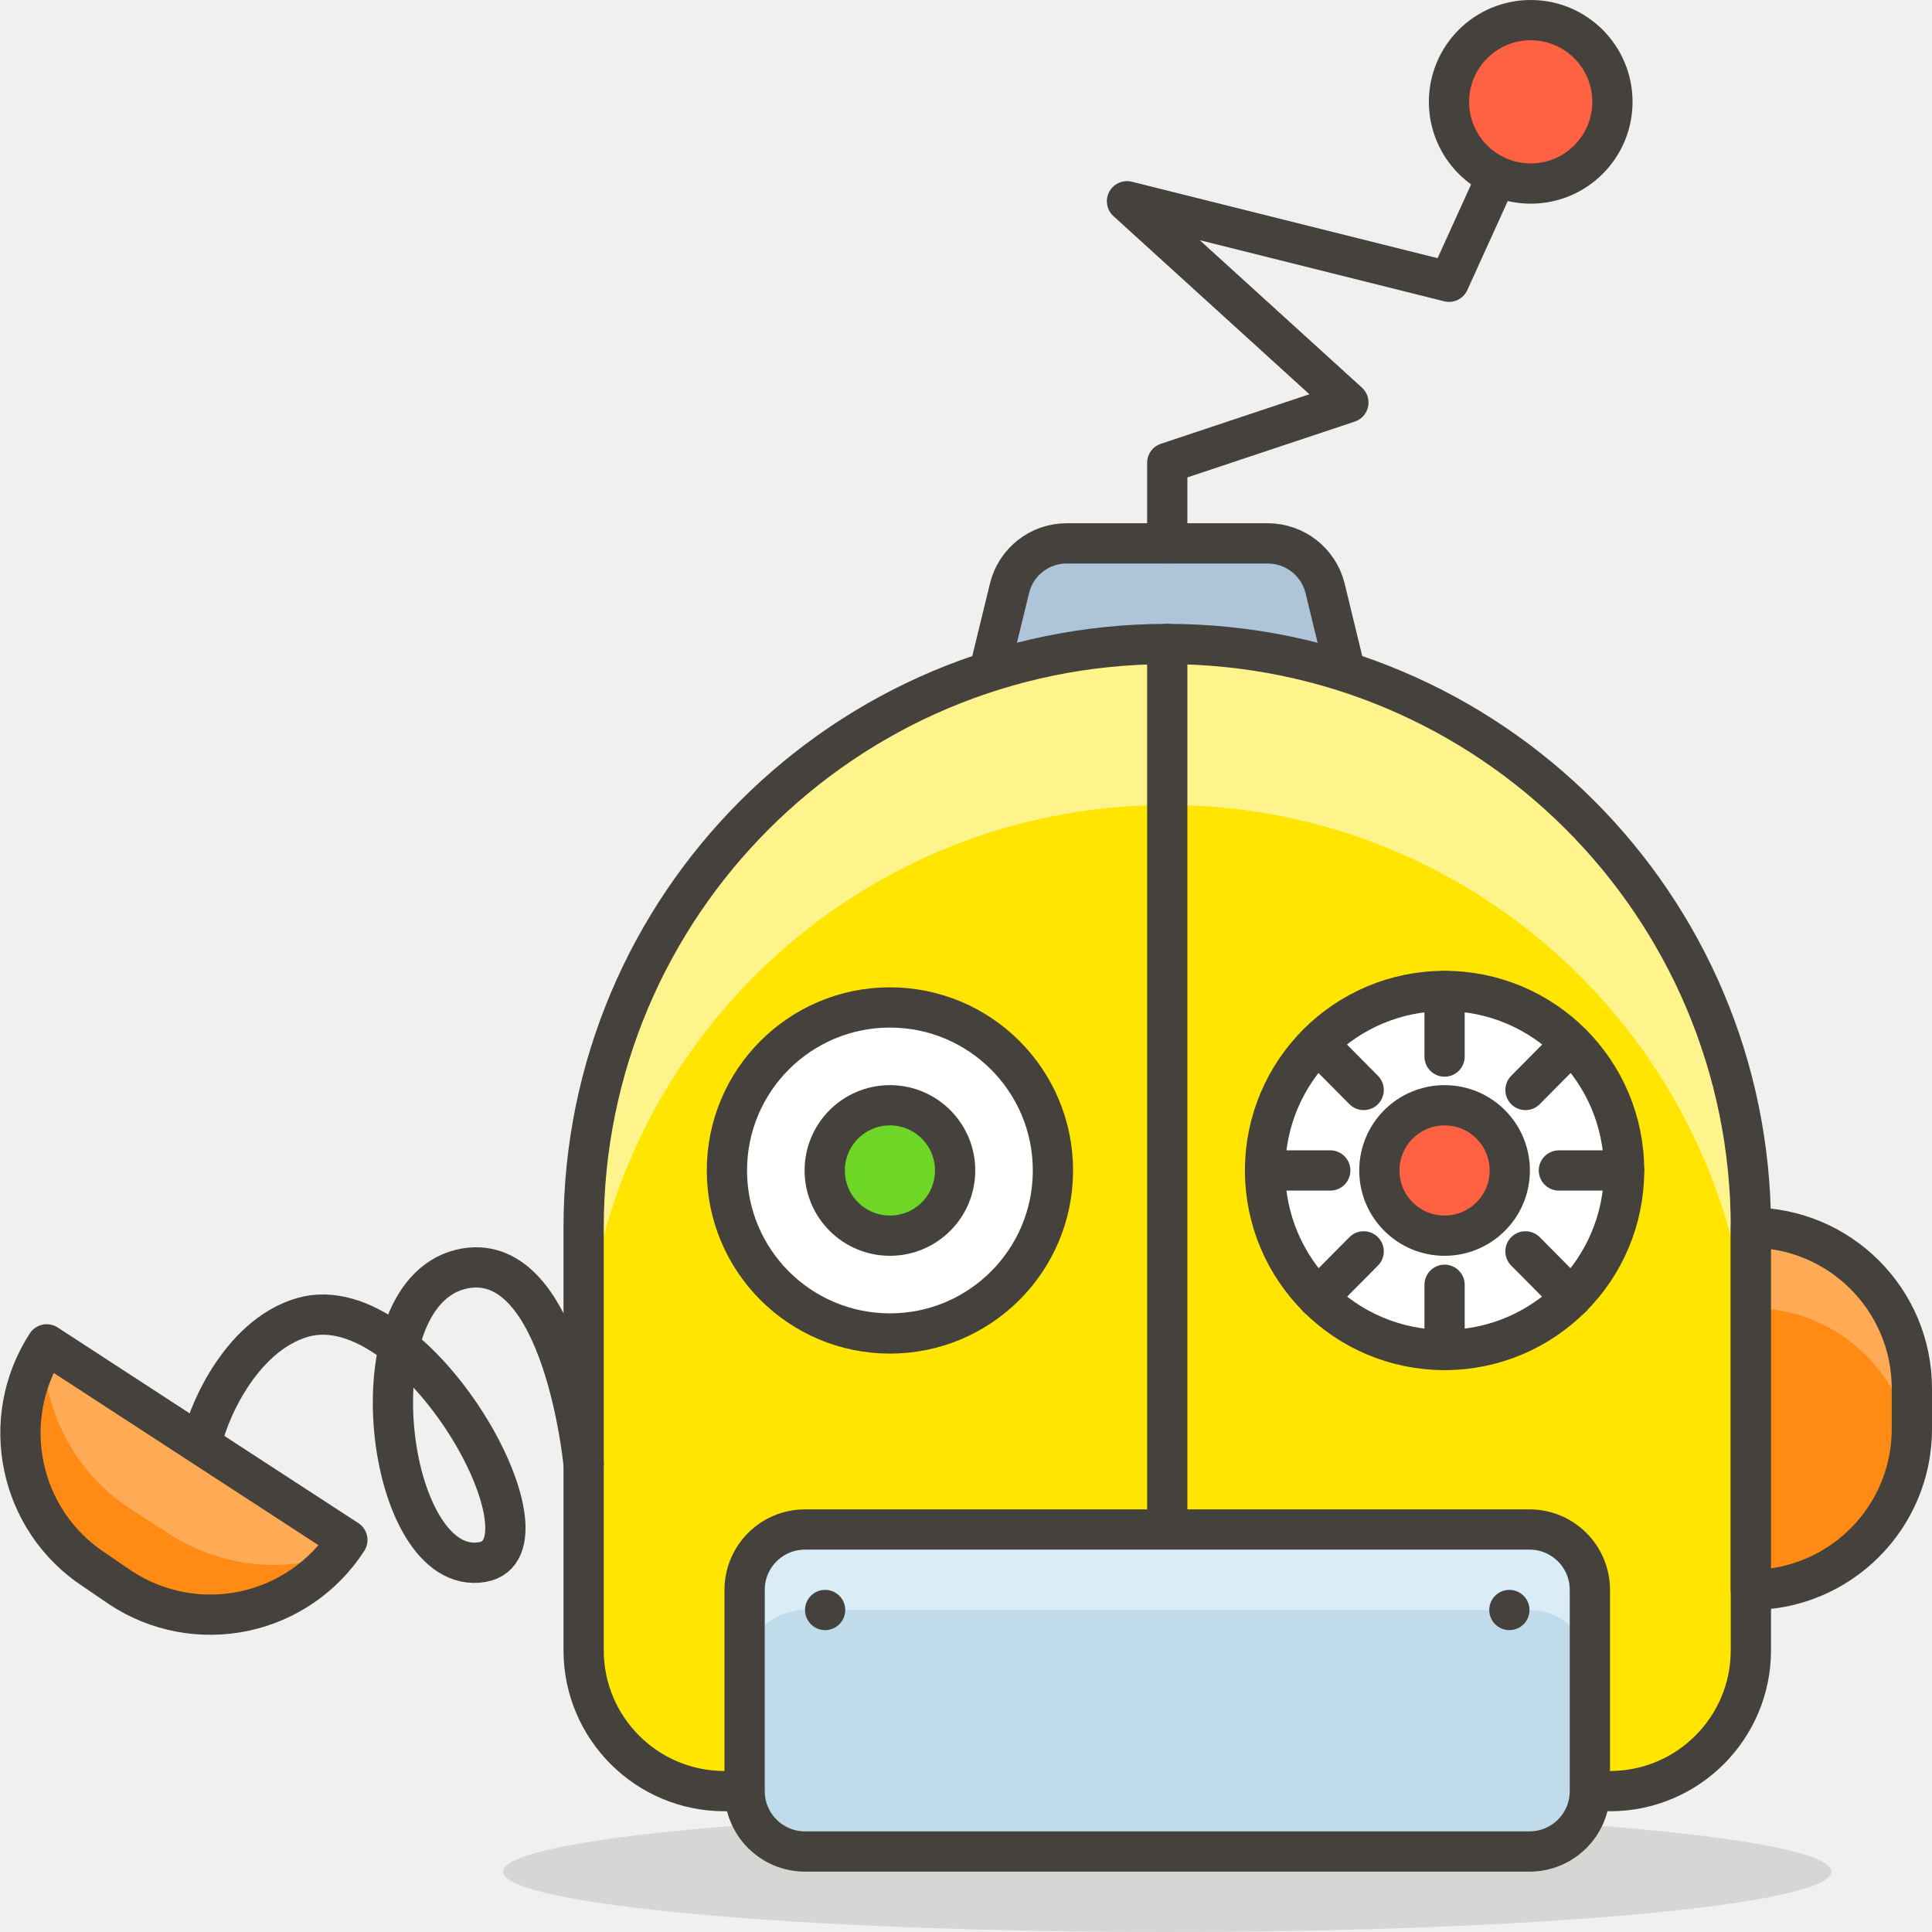
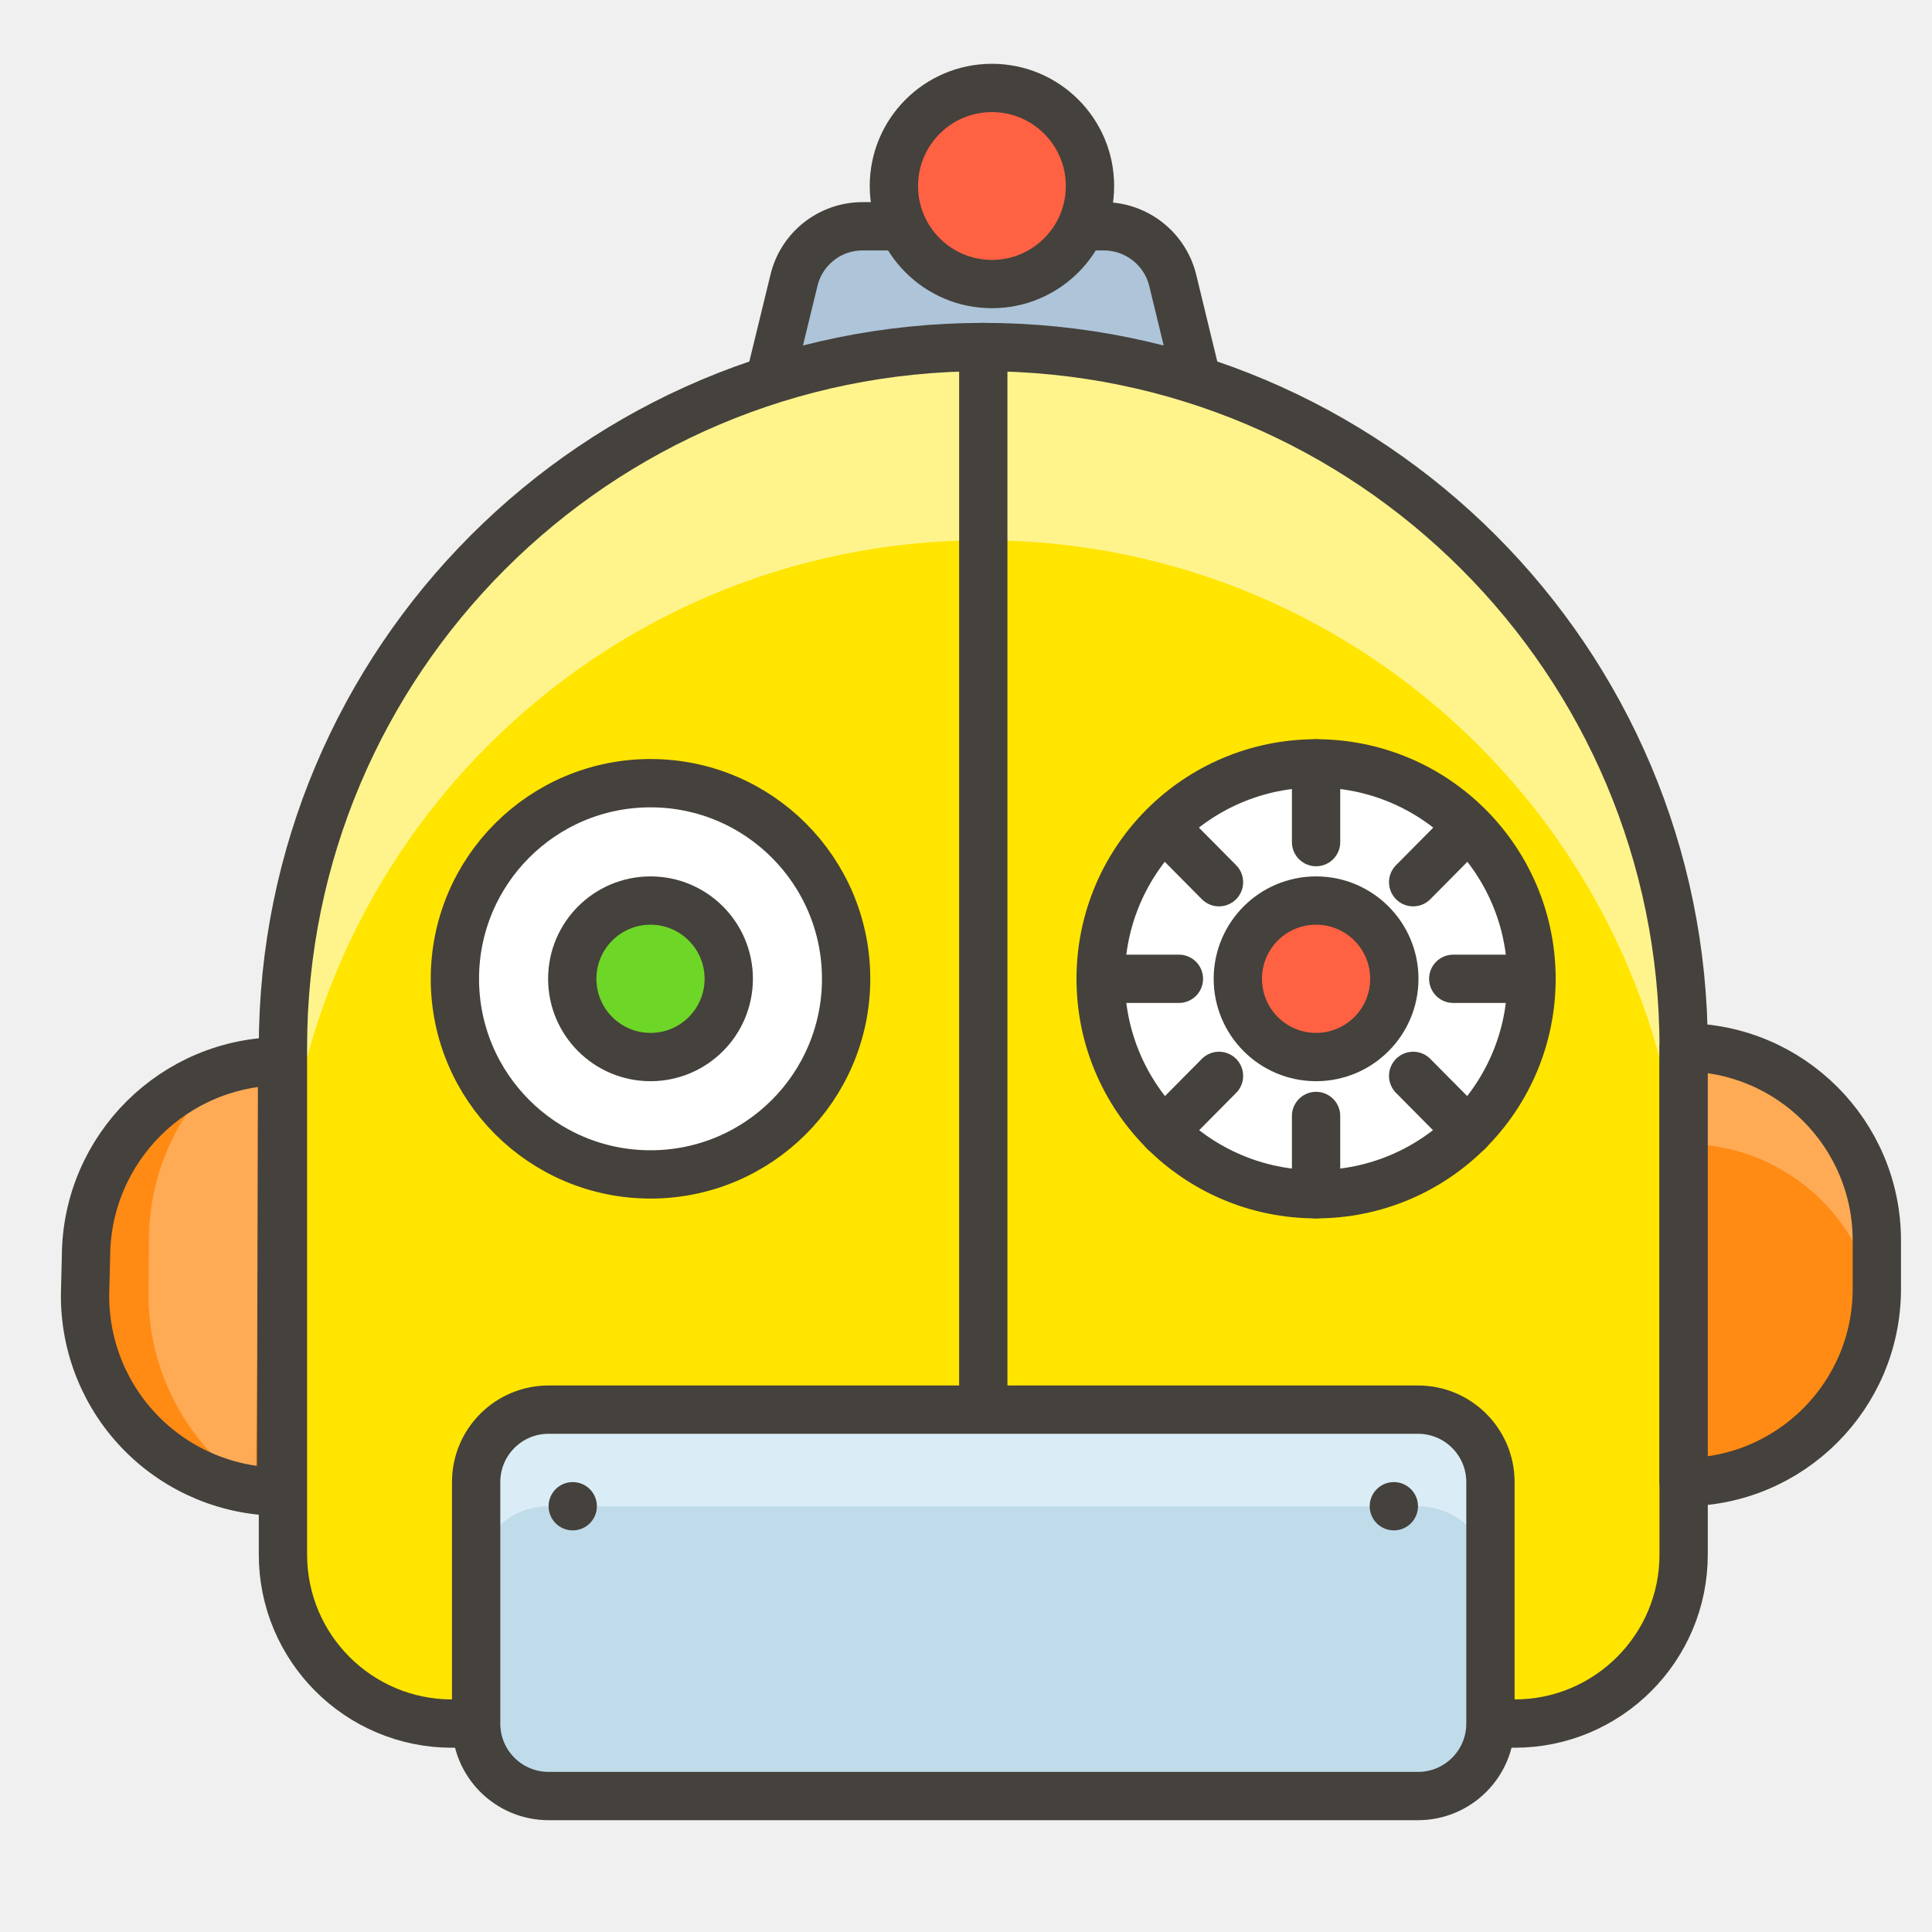
- <svg xmlns="http://www.w3.org/2000/svg" id="Icons" viewBox="0 0 48 48">
-   <defs>
-     <style>.cls-1{fill:#ff8a14;}.cls-2{fill:#adc4d9;}.cls-2,.cls-5,.cls-7,.cls-8,.cls-9{stroke:#45413c;stroke-linecap:round;stroke-linejoin:round;}.cls-3{fill:#ffe500;}.cls-4{fill:#fff48c;}.cls-5{fill:none;}.cls-13,.cls-6{fill:#45413c;}.cls-6{opacity:0.15;}.cls-7{fill:#fff;}.cls-8{fill:#ff6242;}.cls-9{fill:#6dd627;}.cls-10{fill:#ffaa54;}.cls-11{fill:#c0dceb;}.cls-12{fill:#daedf7;}</style>
-   </defs>
-   <path id="_Path_" data-name="&lt;Path&gt;" class="cls-1" d="M2.34,39A4.06,4.06,0,0,1,1.16,33.4l7.47,4.86A4.05,4.05,0,0,1,3,39.45Z" />
-   <path id="_Path_2" data-name="&lt;Path&gt;" class="cls-2" d="M33.5,17h-9l.58-2.38A1.46,1.46,0,0,1,26.5,13.5h5a1.47,1.47,0,0,1,1.42,1.11Z" />
-   <path class="cls-3" d="M29,16A14.5,14.5,0,0,0,14.5,30.5V41A3.5,3.5,0,0,0,18,44.5H40A3.5,3.5,0,0,0,43.5,41V30.5A14.5,14.5,0,0,0,29,16Z" />
-   <path class="cls-4" d="M29,16A14.5,14.5,0,0,0,14.5,30.5v4a14.5,14.5,0,0,1,29,0v-4A14.5,14.5,0,0,0,29,16Z" />
-   <path class="cls-5" d="M29,16A14.5,14.5,0,0,0,14.5,30.5V41A3.5,3.5,0,0,0,18,44.5H40A3.5,3.5,0,0,0,43.5,41V30.5A14.5,14.5,0,0,0,29,16Z" />
-   <ellipse id="_Ellipse_" data-name="&lt;Ellipse&gt;" class="cls-6" cx="29" cy="46.5" rx="16.5" ry="1.5" />
-   <circle id="_Ellipse_2" data-name="&lt;Ellipse&gt;" class="cls-7" cx="35.89" cy="29.08" r="4.46" />
-   <circle id="_Ellipse_3" data-name="&lt;Ellipse&gt;" class="cls-8" cx="35.89" cy="29.08" r="1.62" />
-   <circle id="_Ellipse_4" data-name="&lt;Ellipse&gt;" class="cls-7" cx="22.11" cy="29.08" r="4.05" />
-   <circle id="_Ellipse_5" data-name="&lt;Ellipse&gt;" class="cls-9" cx="22.11" cy="29.08" r="1.62" />
-   <line id="_Line_" data-name="&lt;Line&gt;" class="cls-5" x1="29" y1="16" x2="29" y2="38" />
-   <line id="_Line_2" data-name="&lt;Line&gt;" class="cls-5" x1="35.89" y1="26.25" x2="35.89" y2="24.62" />
-   <line id="_Line_3" data-name="&lt;Line&gt;" class="cls-5" x1="37.9" y1="27.08" x2="39.04" y2="25.93" />
-   <line id="_Line_4" data-name="&lt;Line&gt;" class="cls-5" x1="38.73" y1="29.08" x2="40.35" y2="29.08" />
-   <line id="_Line_5" data-name="&lt;Line&gt;" class="cls-5" x1="37.9" y1="31.09" x2="39.04" y2="32.24" />
-   <line id="_Line_6" data-name="&lt;Line&gt;" class="cls-5" x1="35.89" y1="31.92" x2="35.89" y2="33.54" />
-   <line id="_Line_7" data-name="&lt;Line&gt;" class="cls-5" x1="33.88" y1="31.09" x2="32.74" y2="32.24" />
-   <line id="_Line_8" data-name="&lt;Line&gt;" class="cls-5" x1="33.05" y1="29.08" x2="31.43" y2="29.08" />
-   <line id="_Line_9" data-name="&lt;Line&gt;" class="cls-5" x1="33.88" y1="27.08" x2="32.74" y2="25.93" />
-   <polyline id="_Path_3" data-name="&lt;Path&gt;" class="cls-5" points="29 13.5 29 11.5 33.5 10 28 5 36 7 38.03 2.53" />
-   <circle id="_Ellipse_6" data-name="&lt;Ellipse&gt;" class="cls-8" cx="38.03" cy="2.53" r="2.03" />
-   <path id="_Path_4" data-name="&lt;Path&gt;" class="cls-5" d="M14.5,36.38s-.5-5.27-2.93-4.87c-2.88.49-2,7.71.41,7.3,2-.34-1.62-6.89-4.46-6.08C5.93,33.19,5.1,35.25,5,35.92" />
-   <path id="_Path_5" data-name="&lt;Path&gt;" class="cls-10" d="M1.08,33.55a4.76,4.76,0,0,0,2.26,4l.77.5a4.81,4.81,0,0,0,4.26.57,2,2,0,0,0,.26-.32L1.16,33.4A1.09,1.09,0,0,0,1.08,33.55Z" />
-   <path id="_Path_6" data-name="&lt;Path&gt;" class="cls-5" d="M2.34,39A4.06,4.06,0,0,1,1.16,33.4l7.47,4.86A4.05,4.05,0,0,1,3,39.45Z" />
-   <path class="cls-1" d="M47.5,35.5a4,4,0,0,1-4,4v-9a4,4,0,0,1,4,4Z" />
-   <path class="cls-10" d="M43.5,30.5v2a4,4,0,0,1,4,3.5,4.07,4.07,0,0,0,0-.5v-1A4,4,0,0,0,43.5,30.5Z" />
-   <path class="cls-5" d="M47.5,35.5a4,4,0,0,1-4,4v-9a4,4,0,0,1,4,4Z" />
-   <rect class="cls-11" x="18.5" y="38" width="21" height="8" rx="1.5" ry="1.5" />
-   <path class="cls-12" d="M38,38H20a1.5,1.5,0,0,0-1.5,1.5v2A1.5,1.5,0,0,1,20,40H38a1.5,1.5,0,0,1,1.5,1.5v-2A1.5,1.5,0,0,0,38,38Z" />
-   <rect class="cls-5" x="18.5" y="38" width="21" height="8" rx="1.5" ry="1.5" />
-   <path class="cls-13" d="M20.5,39.5a.5.5,0,1,0,.5.5.5.5,0,0,0-.5-.5Z" />
-   <path class="cls-13" d="M37.5,39.5a.5.5,0,1,0,.5.5.5.5,0,0,0-.5-.5Z" />
+ <svg xmlns="http://www.w3.org/2000/svg" width="40" height="40">
+   <g>
+     <rect fill="none" id="canvas_background" height="42" width="42" y="-1" x="-1" />
+   </g>
+   <g>
+     <g id="svg_13" stroke="null">
+       <path transform="rotate(55.96121 4.730113,26.46467) " id="_Path_" data-name="&lt;Path&gt;" class="cls-1" d="m2.501,28.707a4.06,4.06 0 0 1 -1.18,-5.6l7.47,4.86a4.05,4.05 0 0 1 -5.63,1.19l-0.66,-0.45z" fill="#ff8a14" stroke="null" />
+       <path id="_Path_2" data-name="&lt;Path&gt;" class="cls-2" d="m24.858,8.185l-9,0l0.58,-2.38a1.46,1.46 0 0 1 1.42,-1.12l5,0a1.47,1.47 0 0 1 1.42,1.11l0.58,2.39z" fill="#adc4d9" stroke-linecap="round" stroke-linejoin="round" stroke="#45413c" />
+       <path class="cls-3" d="m20.358,7.185a14.5,14.5 0 0 0 -14.5,14.5l0,10.5a3.5,3.5 0 0 0 3.5,3.5l22,0a3.5,3.5 0 0 0 3.5,-3.5l0,-10.5a14.5,14.5 0 0 0 -14.5,-14.5z" fill="#ffe500" id="svg_1" stroke="null" />
+       <path class="cls-4" d="m20.358,7.185a14.5,14.5 0 0 0 -14.5,14.5l0,4a14.5,14.5 0 0 1 29,0l0,-4a14.5,14.5 0 0 0 -14.5,-14.5z" fill="#fff48c" id="svg_2" stroke="null" />
+       <path class="cls-5" d="m20.358,7.185a14.5,14.5 0 0 0 -14.5,14.5l0,10.5a3.5,3.5 0 0 0 3.5,3.5l22,0a3.5,3.5 0 0 0 3.5,-3.5l0,-10.5a14.5,14.5 0 0 0 -14.5,-14.5z" stroke-linecap="round" stroke-linejoin="round" fill="none" id="svg_3" stroke="#45413c" />
+       <circle id="_Ellipse_2" data-name="&lt;Ellipse&gt;" class="cls-7" cx="27.248" cy="20.265" r="4.46" stroke-linecap="round" stroke-linejoin="round" fill="#fff" stroke="#45413c" />
+       <circle id="_Ellipse_3" data-name="&lt;Ellipse&gt;" class="cls-8" cx="27.248" cy="20.265" r="1.62" stroke-linecap="round" stroke-linejoin="round" fill="#ff6242" stroke="#45413c" />
+       <circle id="_Ellipse_4" data-name="&lt;Ellipse&gt;" class="cls-7" cx="13.468" cy="20.265" r="4.05" stroke-linecap="round" stroke-linejoin="round" fill="#fff" stroke="#45413c" />
+       <circle id="_Ellipse_5" data-name="&lt;Ellipse&gt;" class="cls-9" cx="13.468" cy="20.265" r="1.62" stroke-linecap="round" stroke-linejoin="round" fill="#6dd627" stroke="#45413c" />
+       <line id="_Line_" data-name="&lt;Line&gt;" class="cls-5" x1="20.358" y1="7.185" x2="20.358" y2="29.185" stroke-linecap="round" stroke-linejoin="round" fill="none" stroke="#45413c" />
+       <line id="_Line_2" data-name="&lt;Line&gt;" class="cls-5" x1="27.248" y1="17.435" x2="27.248" y2="15.805" stroke-linecap="round" stroke-linejoin="round" fill="none" stroke="#45413c" />
+       <line id="_Line_3" data-name="&lt;Line&gt;" class="cls-5" x1="29.258" y1="18.265" x2="30.398" y2="17.115" stroke-linecap="round" stroke-linejoin="round" fill="none" stroke="#45413c" />
+       <line id="_Line_4" data-name="&lt;Line&gt;" class="cls-5" x1="30.088" y1="20.265" x2="31.708" y2="20.265" stroke-linecap="round" stroke-linejoin="round" fill="none" stroke="#45413c" />
+       <line id="_Line_5" data-name="&lt;Line&gt;" class="cls-5" x1="29.258" y1="22.275" x2="30.398" y2="23.425" stroke-linecap="round" stroke-linejoin="round" fill="none" stroke="#45413c" />
+       <line id="_Line_6" data-name="&lt;Line&gt;" class="cls-5" x1="27.248" y1="23.105" x2="27.248" y2="24.725" stroke-linecap="round" stroke-linejoin="round" fill="none" stroke="#45413c" />
+       <line id="_Line_7" data-name="&lt;Line&gt;" class="cls-5" x1="25.238" y1="22.275" x2="24.098" y2="23.425" stroke-linecap="round" stroke-linejoin="round" fill="none" stroke="#45413c" />
+       <line id="_Line_8" data-name="&lt;Line&gt;" class="cls-5" x1="24.408" y1="20.265" x2="22.788" y2="20.265" stroke-linecap="round" stroke-linejoin="round" fill="none" stroke="#45413c" />
+       <line id="_Line_9" data-name="&lt;Line&gt;" class="cls-5" x1="25.238" y1="18.265" x2="24.098" y2="17.115" stroke-linecap="round" stroke-linejoin="round" fill="none" stroke="#45413c" />
+       <circle id="_Ellipse_6" data-name="&lt;Ellipse&gt;" class="cls-8" cx="20.537" cy="3.851" r="2.03" stroke-linecap="round" stroke-linejoin="round" fill="#ff6242" stroke="#45413c" />
+       <path transform="rotate(57.44285 5.086391,26.26893) " id="_Path_5" data-name="&lt;Path&gt;" class="cls-10" d="m1.311,23.679a4.76,4.76 0 0 0 2.26,4l0.77,0.5a4.81,4.81 0 0 0 4.26,0.57a2,2 0 0 0 0.26,-0.32l-7.47,-4.9a1.09,1.09 0 0 0 -0.08,0.15z" fill="#ffaa54" stroke="null" />
+       <path transform="rotate(57.09928 4.873603,26.65825) " id="_Path_6" data-name="&lt;Path&gt;" class="cls-5" d="m2.644,28.9a4.06,4.06 0 0 1 -1.18,-5.6l7.47,4.86a4.05,4.05 0 0 1 -5.63,1.19l-0.66,-0.45z" stroke-linecap="round" stroke-linejoin="round" fill="none" stroke="#45413c" />
+       <path class="cls-1" d="m38.858,26.685a4,4 0 0 1 -4,4l0,-9a4,4 0 0 1 4,4l0,1z" fill="#ff8a14" id="svg_4" stroke="null" />
+       <path class="cls-10" d="m34.858,21.685l0,2a4,4 0 0 1 4,3.5a4.07,4.07 0 0 0 0,-0.5l0,-1a4,4 0 0 0 -4,-4z" fill="#ffaa54" id="svg_5" stroke="null" />
+       <path class="cls-5" d="m38.858,26.685a4,4 0 0 1 -4,4l0,-9a4,4 0 0 1 4,4l0,1z" stroke-linecap="round" stroke-linejoin="round" fill="none" id="svg_6" stroke="#45413c" />
+       <rect class="cls-11" x="9.858" y="29.185" width="21" height="8" rx="1.5" ry="1.5" fill="#c0dceb" id="svg_7" stroke="null" />
+       <path class="cls-12" d="m29.358,29.185l-18,0a1.5,1.5 0 0 0 -1.5,1.5l0,2a1.5,1.5 0 0 1 1.5,-1.5l18,0a1.5,1.5 0 0 1 1.5,1.5l0,-2a1.5,1.5 0 0 0 -1.5,-1.5z" fill="#daedf7" id="svg_8" stroke="null" />
+       <rect class="cls-5" x="9.858" y="29.185" width="21" height="8" rx="1.5" ry="1.5" stroke-linecap="round" stroke-linejoin="round" fill="none" id="svg_9" stroke="#45413c" />
+       <path class="cls-13" d="m11.858,30.685a0.5,0.5 0 1 0 0.5,0.5a0.5,0.5 0 0 0 -0.5,-0.5z" fill="#45413c" id="svg_10" stroke="null" />
+       <path class="cls-13" d="m28.858,30.685a0.5,0.5 0 1 0 0.5,0.5a0.5,0.5 0 0 0 -0.5,-0.5z" fill="#45413c" id="svg_11" stroke="null" />
+     </g>
+   </g>
</svg>
